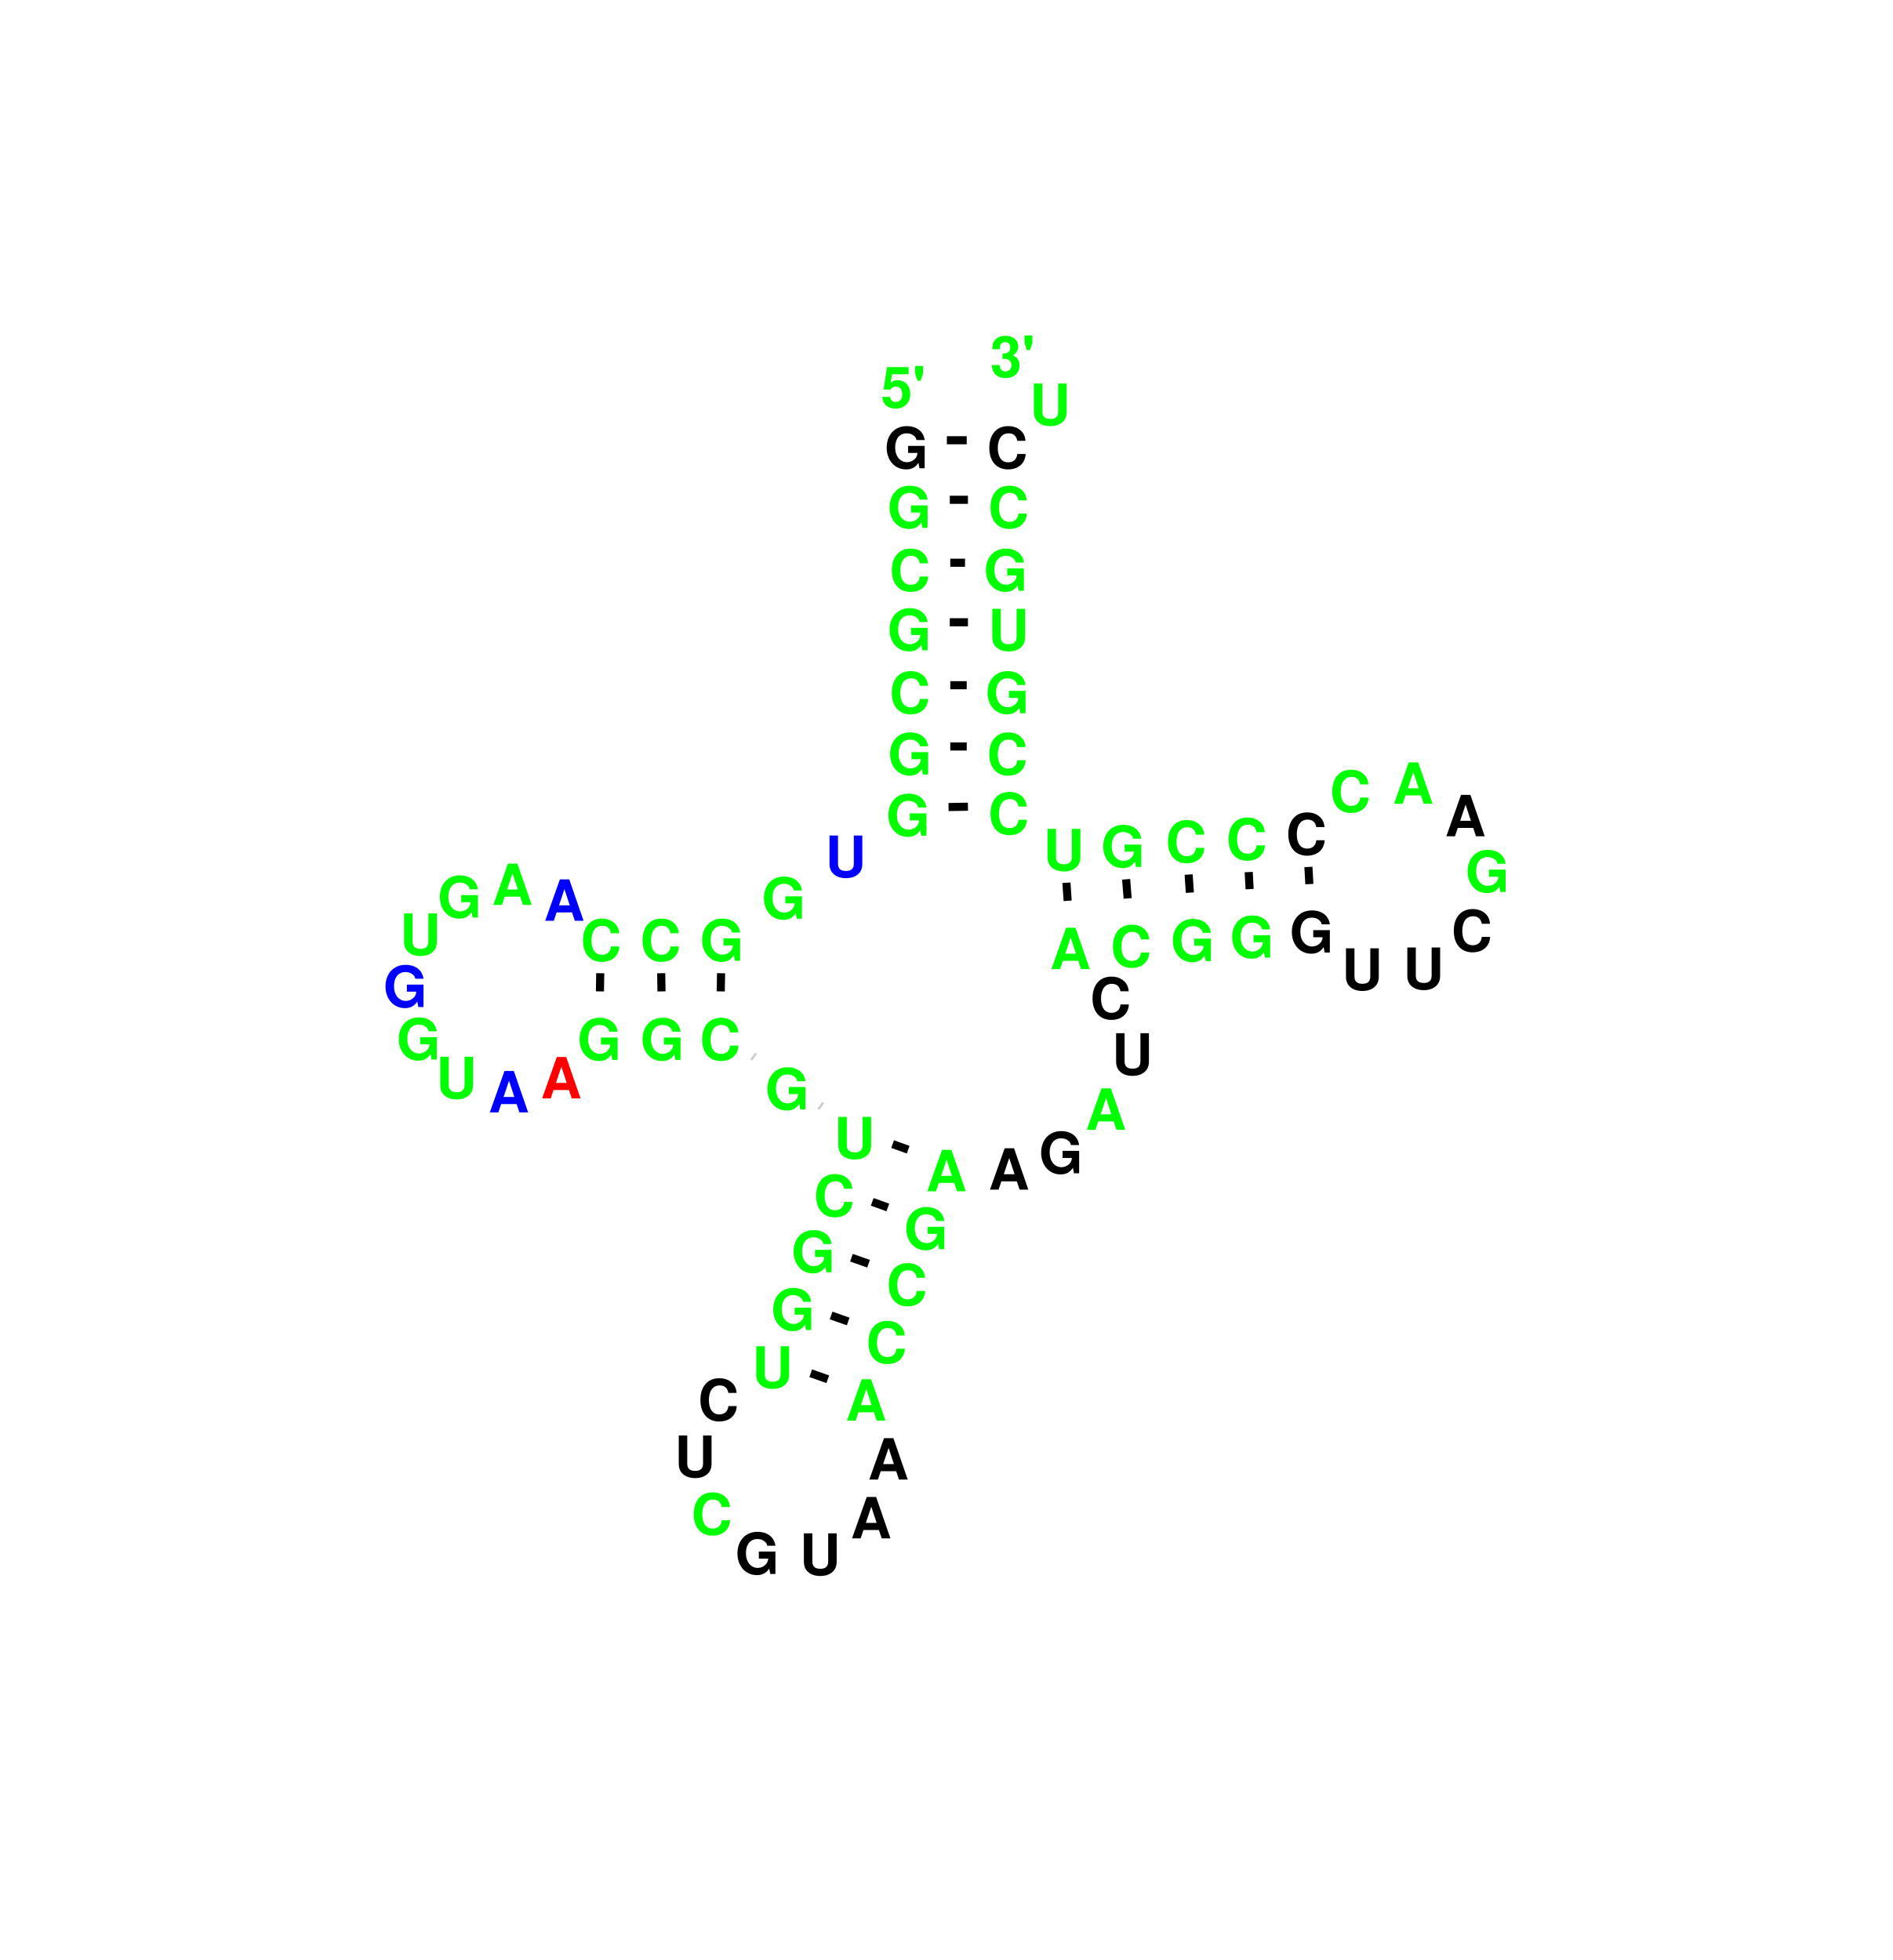
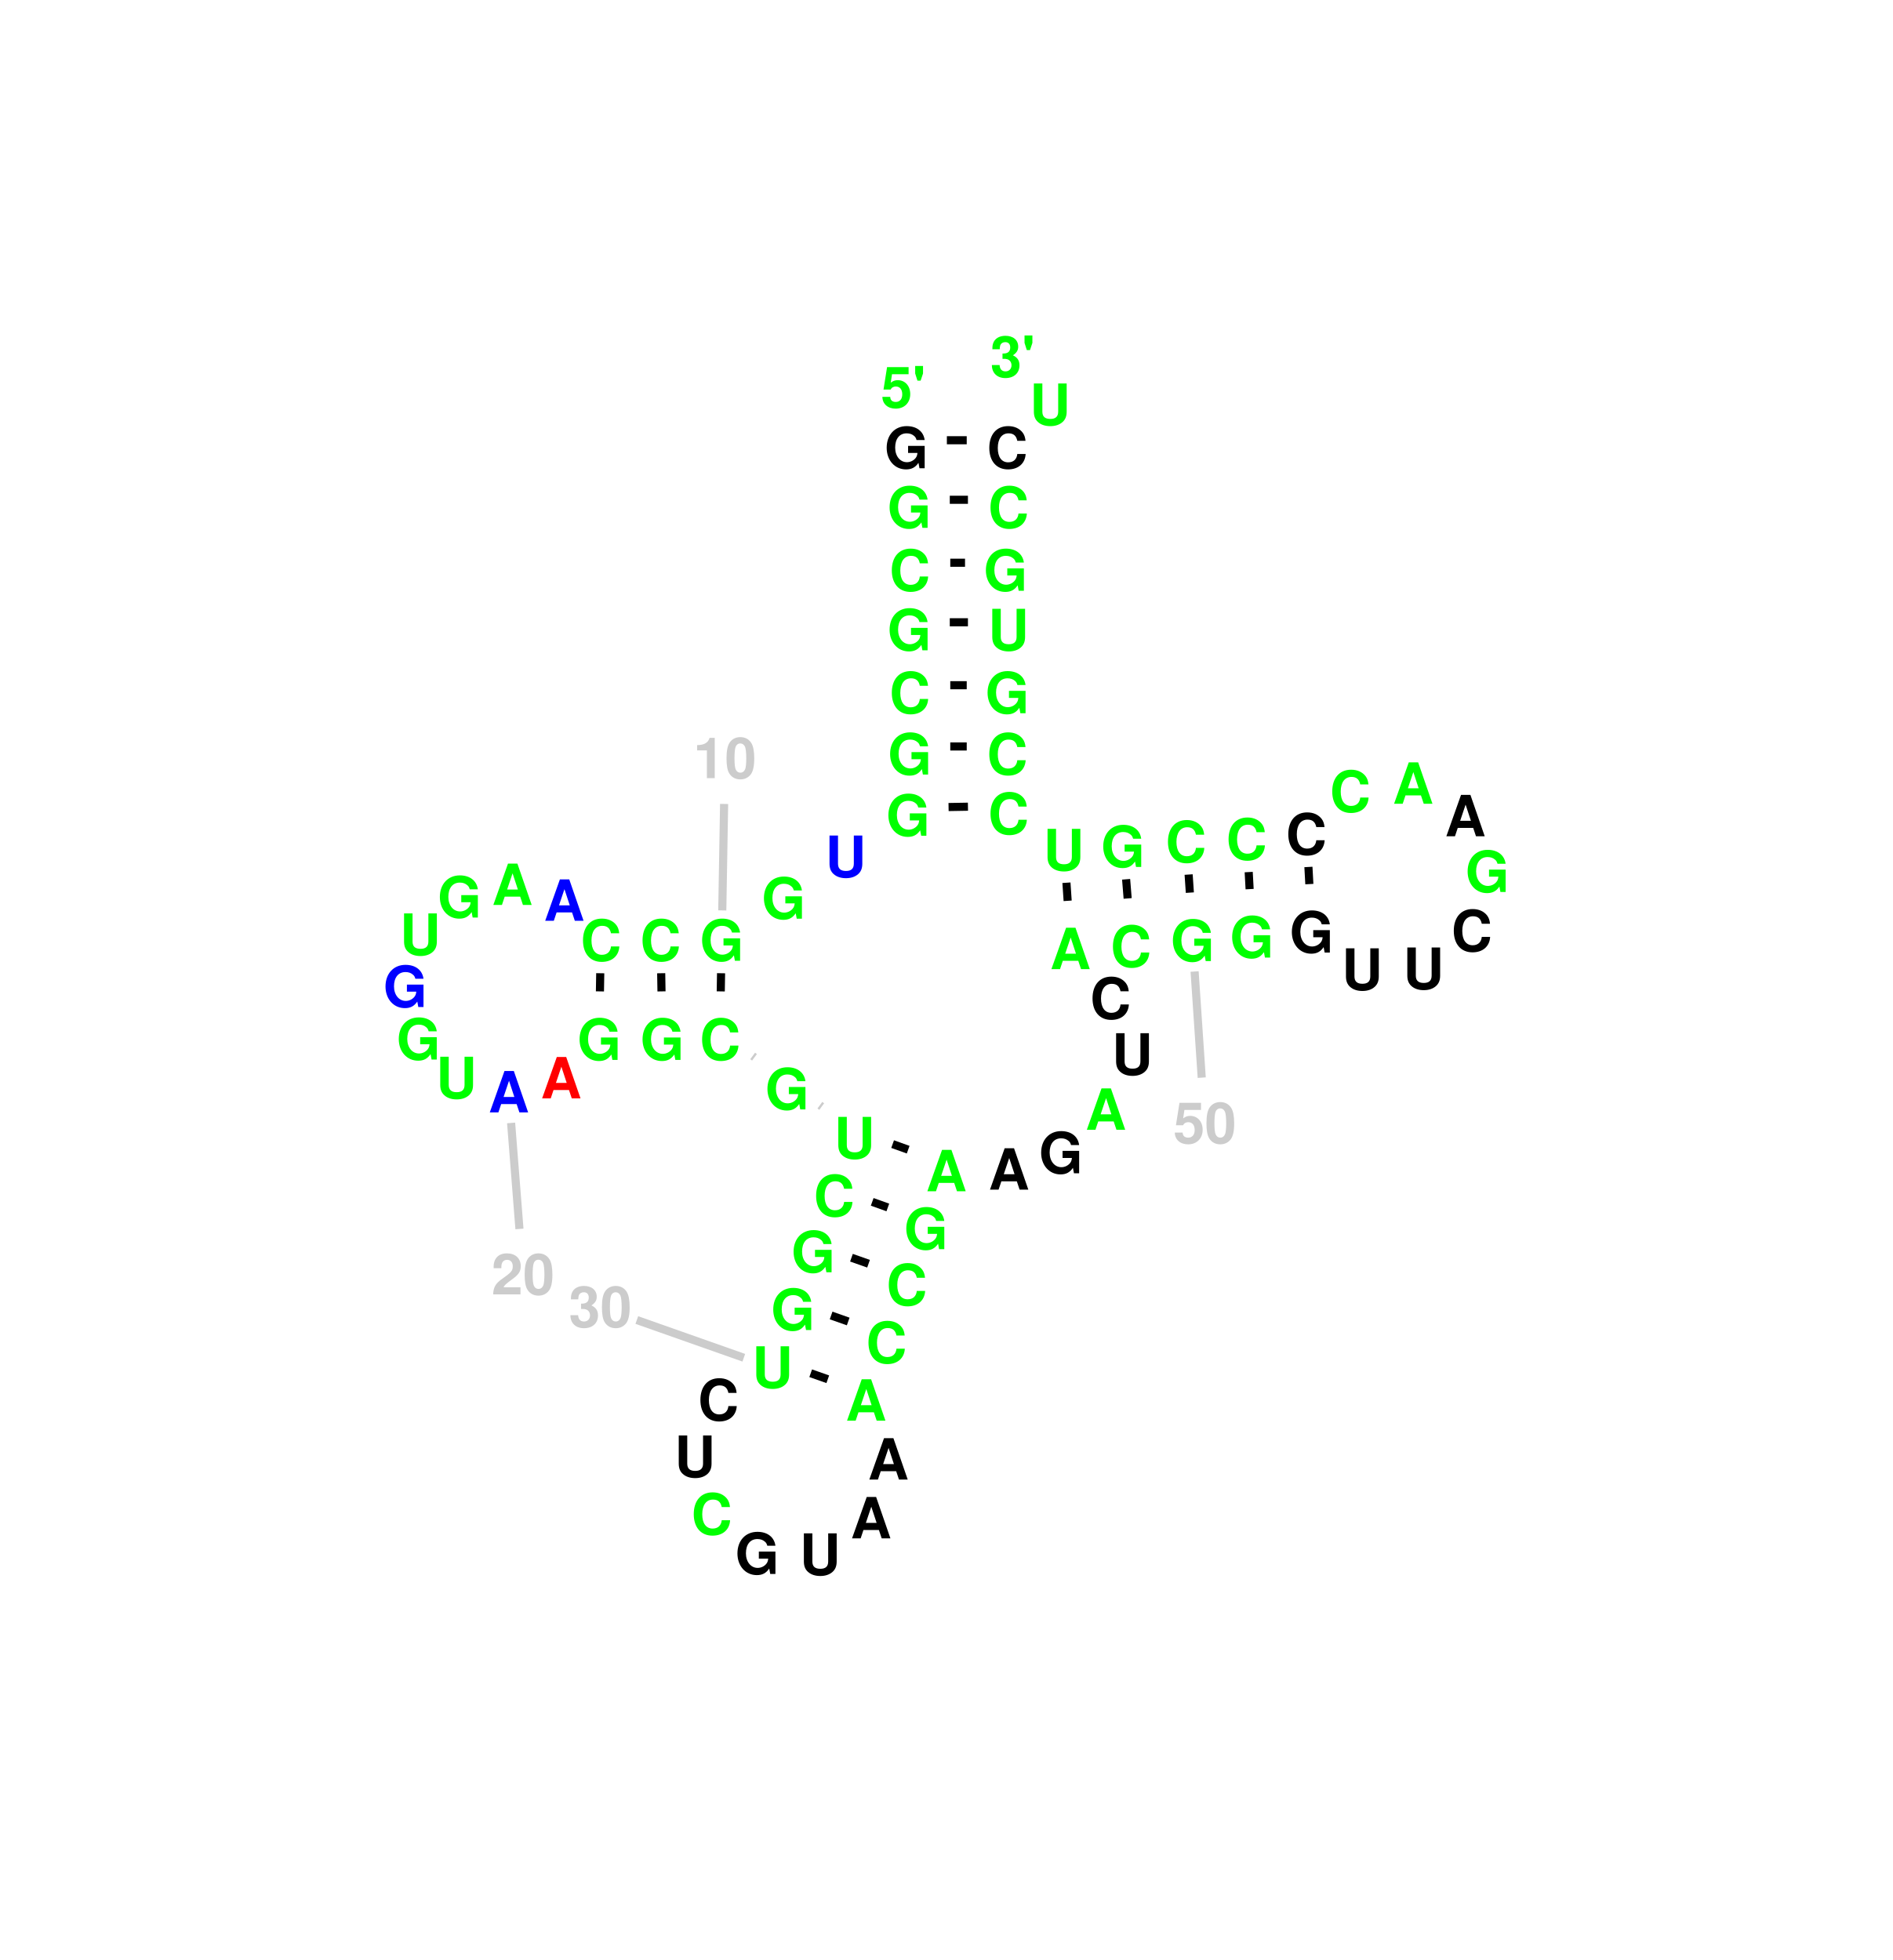
<svg xmlns="http://www.w3.org/2000/svg" width="233.539" height="241.929" style="font-size: 7px; font-weight: bold; font-family: Helvetica; ">
  <g>
    <style type="text/css">


text.red {fill: rgb(255, 0, 0); }
text.green {fill: rgb(0, 255, 0); }
text.blue {fill: rgb(0, 0, 255); }
text.black {fill: rgb(0, 0, 0); }
text.gray {fill: rgb(204, 204, 204); }
text.brown {fill: rgb(211.65, 104.55, 30.6); }
text {fill: rgb(0, 0, 0); text-anchor: middle; dominant-baseline: middle; }
circle.red {stroke: rgb(255, 0, 0); fill: none; }
circle.green {stroke: rgb(0, 255, 0); fill: none; }
circle.blue {stroke: rgb(0, 0, 255); fill: none; }
circle.black {stroke: rgb(0, 0, 0); fill: none; }
circle.gray {stroke: rgb(204, 204, 204); fill: none; }
circle.brown {stroke: rgb(211.65, 104.55, 30.6); fill: none; }
circle {stroke: rgb(0, 0, 0); }
line.red {stroke: rgb(255, 0, 0); }
line.green {stroke: rgb(0, 255, 0); }
line.blue {stroke: rgb(0, 0, 255); }
line.black {stroke: rgb(0, 0, 0); }
line.gray {stroke: rgb(204, 204, 204); }
line.brown {stroke: rgb(211.65, 104.55, 30.6); }
line {stroke: rgb(0, 0, 0); }
+ text.numbering-label {fill: rgb(204, 204, 204);}
+ line.numbering-line {stroke: rgb(204, 204, 204);}
+ 
+ 
</style>
  </g>
  <g>
    <text x="111.481" y="47.838" class="green">5'</text>
  </g>
  <g>
    <text x="111.849" y="55.34" class="black">G</text>
  </g>
  <g>
    <line x1="116.849" y1="54.34" x2="119.299" y2="54.34" class="black" />
  </g>
  <g>
    <text x="112.209" y="62.69" class="green">G</text>
  </g>
  <g>
    <line x1="117.209" y1="61.69" x2="119.449" y2="61.69" class="black" />
  </g>
  <g>
    <text x="112.269" y="70.46" class="green">C</text>
  </g>
  <g>
    <line x1="117.269" y1="69.46" x2="119.089" y2="69.46" class="black" />
  </g>
  <g>
    <text x="112.209" y="77.809" class="green">G</text>
  </g>
  <g>
    <line x1="117.209" y1="76.809" x2="119.449" y2="76.809" class="black" />
  </g>
  <g>
    <text x="112.269" y="85.579" class="green">C</text>
  </g>
  <g>
    <line x1="117.269" y1="84.579" x2="119.299" y2="84.579" class="black" />
  </g>
  <g>
    <text x="112.269" y="93.139" class="green">G</text>
  </g>
  <g>
    <line x1="117.269" y1="92.139" x2="119.299" y2="92.139" class="black" />
  </g>
  <g>
    <text x="112.059" y="100.699" class="green">G</text>
  </g>
  <g>
    <line x1="117.058" y1="99.615" x2="119.45" y2="99.574" class="black" />
  </g>
  <g>
    <text x="104.364" y="105.795" class="blue">U</text>
  </g>
  <g>
    <text x="96.7" y="110.939" class="green">G</text>
  </g>
  <g>
+     <text x="89.455" y="93.601" class="numbering-label">10</text>
+   </g>
+   <g>
+     <line x1="89.133" y1="112.375" x2="89.359" y2="99.234" class="numbering-line" />
+   </g>
+   <g>
    <text x="89.069" y="116.129" class="green">G</text>
  </g>
  <g>
    <line x1="88.983" y1="120.129" x2="88.945" y2="122.37" class="black" />
  </g>
  <g>
    <text x="81.509" y="116.129" class="green">C</text>
  </g>
  <g>
    <line x1="81.595" y1="120.129" x2="81.633" y2="122.37" class="black" />
  </g>
  <g>
    <text x="74.159" y="116.129" class="green">C</text>
  </g>
  <g>
    <line x1="74.073" y1="120.129" x2="74.035" y2="122.37" class="black" />
  </g>
  <g>
    <text x="69.619" y="111.212" class="blue">A</text>
  </g>
  <g>
    <text x="63.22" y="109.256" class="green">A</text>
  </g>
  <g>
    <text x="56.707" y="110.794" class="green">G</text>
  </g>
  <g>
    <text x="51.859" y="115.408" class="green">U</text>
  </g>
  <g>
    <text x="50" y="121.837" class="blue">G</text>
  </g>
  <g>
    <text x="51.637" y="128.326" class="green">G</text>
  </g>
  <g>
    <text x="56.324" y="133.103" class="green">U</text>
  </g>
  <g>
+     <text x="64.545" y="157.326" class="numbering-label">20</text>
+   </g>
+   <g>
+     <line x1="63.074" y1="138.608" x2="64.103" y2="151.693" class="numbering-line" />
+   </g>
+   <g>
    <text x="62.78" y="134.864" class="blue">A</text>
  </g>
  <g>
    <text x="69.243" y="133.128" class="red">A</text>
  </g>
  <g>
    <text x="73.949" y="128.369" class="green">G</text>
  </g>
  <g>
    <text x="81.719" y="128.369" class="green">G</text>
  </g>
  <g>
    <text x="88.859" y="128.369" class="green">C</text>
  </g>
  <g>
    <text x="97.133" y="134.478" class="green">G</text>
  </g>
  <g>
    <text x="105.449" y="140.529" class="green">U</text>
  </g>
  <g>
    <line x1="110.154" y1="141.22" x2="112.073" y2="141.909" class="black" />
  </g>
  <g>
    <text x="102.929" y="147.659" class="green">C</text>
  </g>
  <g>
    <line x1="107.635" y1="148.349" x2="109.563" y2="149.04" class="black" />
  </g>
  <g>
    <text x="100.359" y="154.579" class="green">G</text>
  </g>
  <g>
    <line x1="105.074" y1="155.243" x2="107.183" y2="155.986" class="black" />
  </g>
  <g>
    <text x="97.849" y="161.709" class="green">G</text>
  </g>
  <g>
    <line x1="102.564" y1="162.373" x2="104.673" y2="163.116" class="black" />
  </g>
  <g>
+     <text x="74.08" y="161.345" class="numbering-label">30</text>
+   </g>
+   <g>
+     <line x1="91.787" y1="167.59" x2="78.586" y2="162.935" class="numbering-line" />
+   </g>
+   <g>
    <text x="95.329" y="168.839" class="green">U</text>
  </g>
  <g>
    <line x1="100.044" y1="169.503" x2="102.153" y2="170.246" class="black" />
  </g>
  <g>
    <text x="88.649" y="172.859" class="black">C</text>
  </g>
  <g>
    <text x="85.759" y="179.849" class="black">U</text>
  </g>
  <g>
    <text x="87.829" y="186.949" class="green">C</text>
  </g>
  <g>
    <text x="93.429" y="191.819" class="black">G</text>
  </g>
  <g>
    <text x="101.199" y="191.929" class="black">U</text>
  </g>
  <g>
    <text x="107.489" y="187.439" class="black">A</text>
  </g>
  <g>
    <text x="109.619" y="180.179" class="black">A</text>
  </g>
  <g>
    <text x="106.869" y="172.909" class="green">A</text>
  </g>
  <g>
    <text x="109.389" y="165.779" class="green">C</text>
  </g>
  <g>
    <text x="111.899" y="158.649" class="green">C</text>
  </g>
  <g>
    <text x="114.269" y="151.729" class="green">G</text>
  </g>
  <g>
    <text x="116.779" y="144.599" class="green">A</text>
  </g>
  <g>
    <text x="124.509" y="144.399" class="black">A</text>
  </g>
  <g>
    <text x="130.909" y="142.359" class="black">G</text>
  </g>
  <g>
    <text x="136.459" y="137.009" class="green">A</text>
  </g>
  <g>
    <text x="139.729" y="130.199" class="black">U</text>
  </g>
  <g>
    <text x="137.039" y="123.289" class="black">C</text>
  </g>
  <g>
    <text x="132.089" y="117.179" class="green">A</text>
  </g>
  <g>
    <line x1="131.754" y1="111.191" x2="131.604" y2="108.958" class="black" />
  </g>
  <g>
    <text x="139.559" y="116.879" class="green">C</text>
  </g>
  <g>
    <line x1="139.159" y1="110.896" x2="138.969" y2="108.533" class="black" />
  </g>
  <g>
+     <text x="148.679" y="138.65" class="numbering-label">50</text>
+   </g>
+   <g>
+     <line x1="147.42" y1="119.916" x2="148.3" y2="133.017" class="numbering-line" />
+   </g>
+   <g>
    <text x="147.169" y="116.169" class="green">G</text>
  </g>
  <g>
    <line x1="146.834" y1="110.181" x2="146.684" y2="107.948" class="black" />
  </g>
  <g>
    <text x="154.479" y="115.739" class="green">G</text>
  </g>
  <g>
    <line x1="154.21" y1="109.747" x2="154.097" y2="107.642" class="black" />
  </g>
  <g>
    <text x="161.849" y="115.119" class="black">G</text>
  </g>
  <g>
    <line x1="161.581" y1="109.127" x2="161.467" y2="107.012" class="black" />
  </g>
  <g>
    <text x="168.099" y="119.719" class="black">U</text>
  </g>
  <g>
    <text x="175.669" y="119.619" class="black">U</text>
  </g>
  <g>
    <text x="181.619" y="114.949" class="black">C</text>
  </g>
  <g>
    <text x="183.539" y="107.639" class="green">G</text>
  </g>
  <g>
    <text x="180.829" y="100.779" class="black">A</text>
  </g>
  <g>
    <text x="174.379" y="96.76" class="green">A</text>
  </g>
  <g>
    <text x="166.619" y="97.749" class="green">C</text>
  </g>
  <g>
    <text x="161.199" y="103.019" class="black">C</text>
  </g>
  <g>
    <text x="153.829" y="103.649" class="green">C</text>
  </g>
  <g>
    <text x="146.349" y="103.959" class="green">C</text>
  </g>
  <g>
    <text x="138.569" y="104.549" class="green">G</text>
  </g>
  <g>
    <text x="131.269" y="104.969" class="green">U</text>
  </g>
  <g>
    <text x="124.449" y="100.489" class="green">C</text>
  </g>
  <g>
    <text x="124.299" y="93.139" class="green">C</text>
  </g>
  <g>
    <text x="124.299" y="85.579" class="green">G</text>
  </g>
  <g>
    <text x="124.449" y="77.809" class="green">U</text>
  </g>
  <g>
    <text x="124.089" y="70.46" class="green">G</text>
  </g>
  <g>
    <text x="124.449" y="62.69" class="green">C</text>
  </g>
  <g>
    <text x="124.299" y="55.34" class="black">C</text>
  </g>
  <g>
    <text x="129.581" y="50" class="green">U</text>
  </g>
  <g>
    <text x="124.977" y="44.066" class="green">3'</text>
  </g>
  <g>
    <line x1="92.881" y1="130.339" x2="93.11" y2="130.508" class="gray" />
  </g>
  <g>
    <line x1="101.176" y1="136.42" x2="101.406" y2="136.588" class="gray" />
  </g>
</svg>
